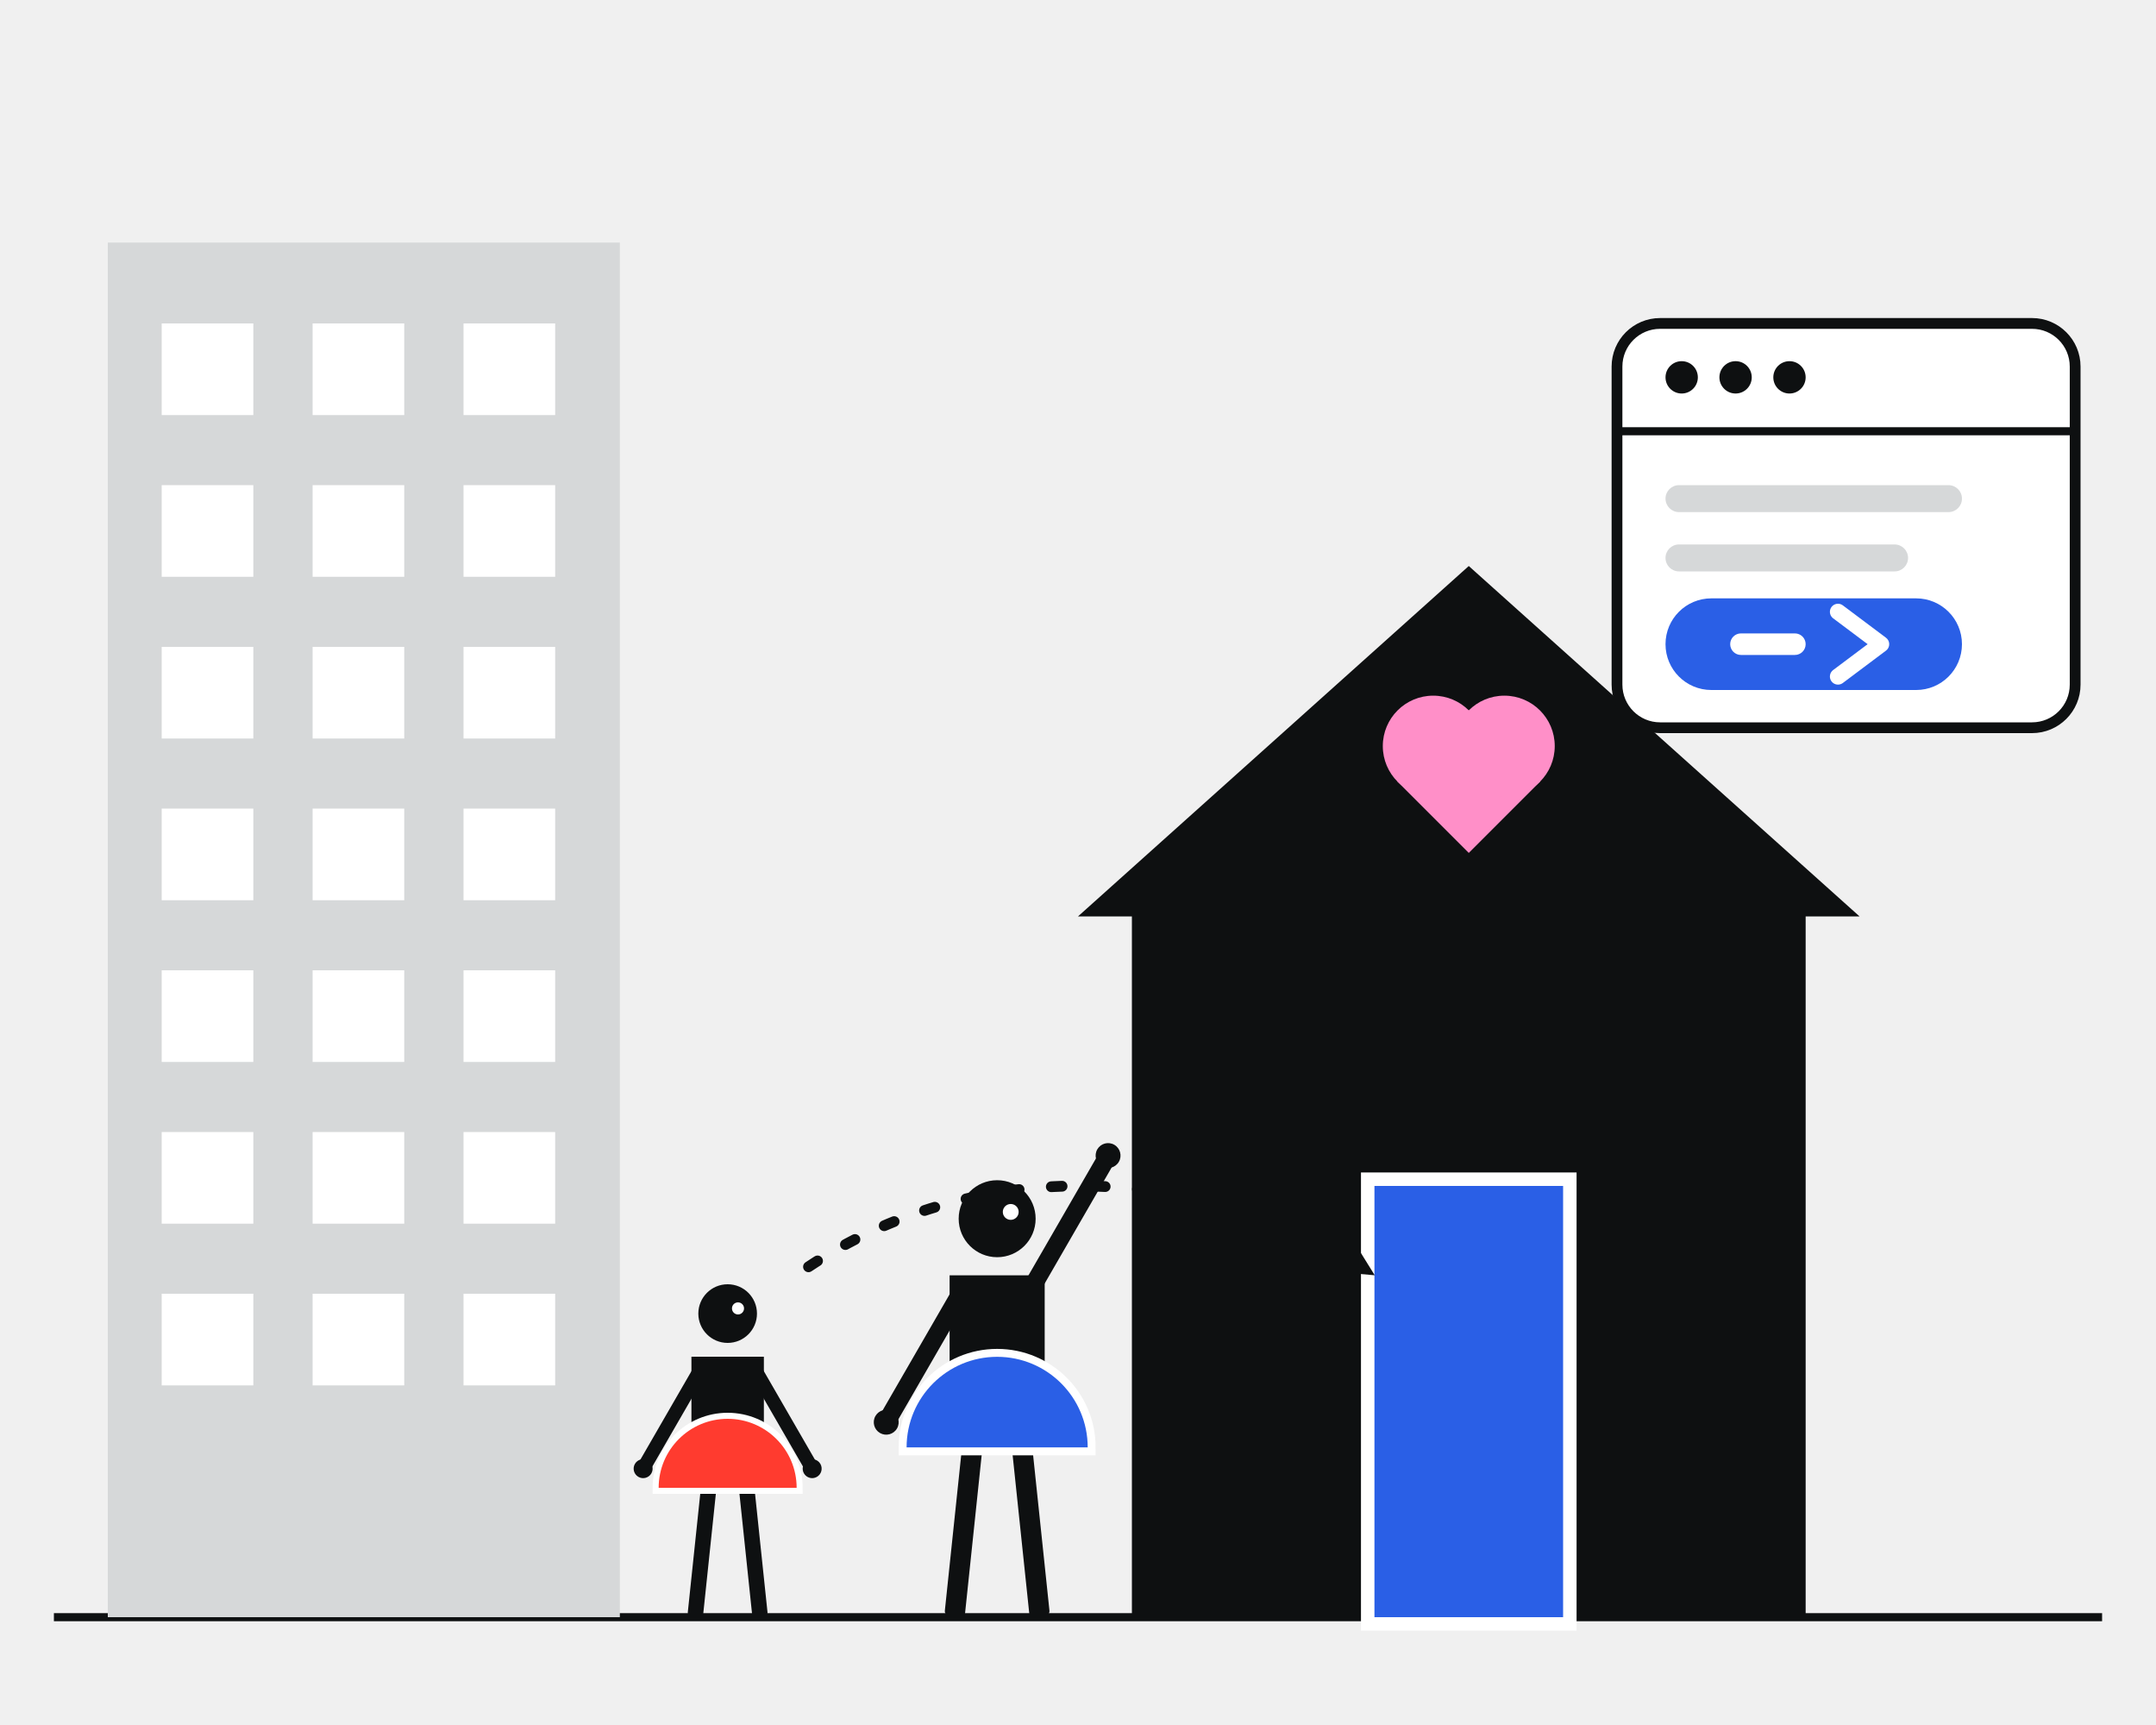
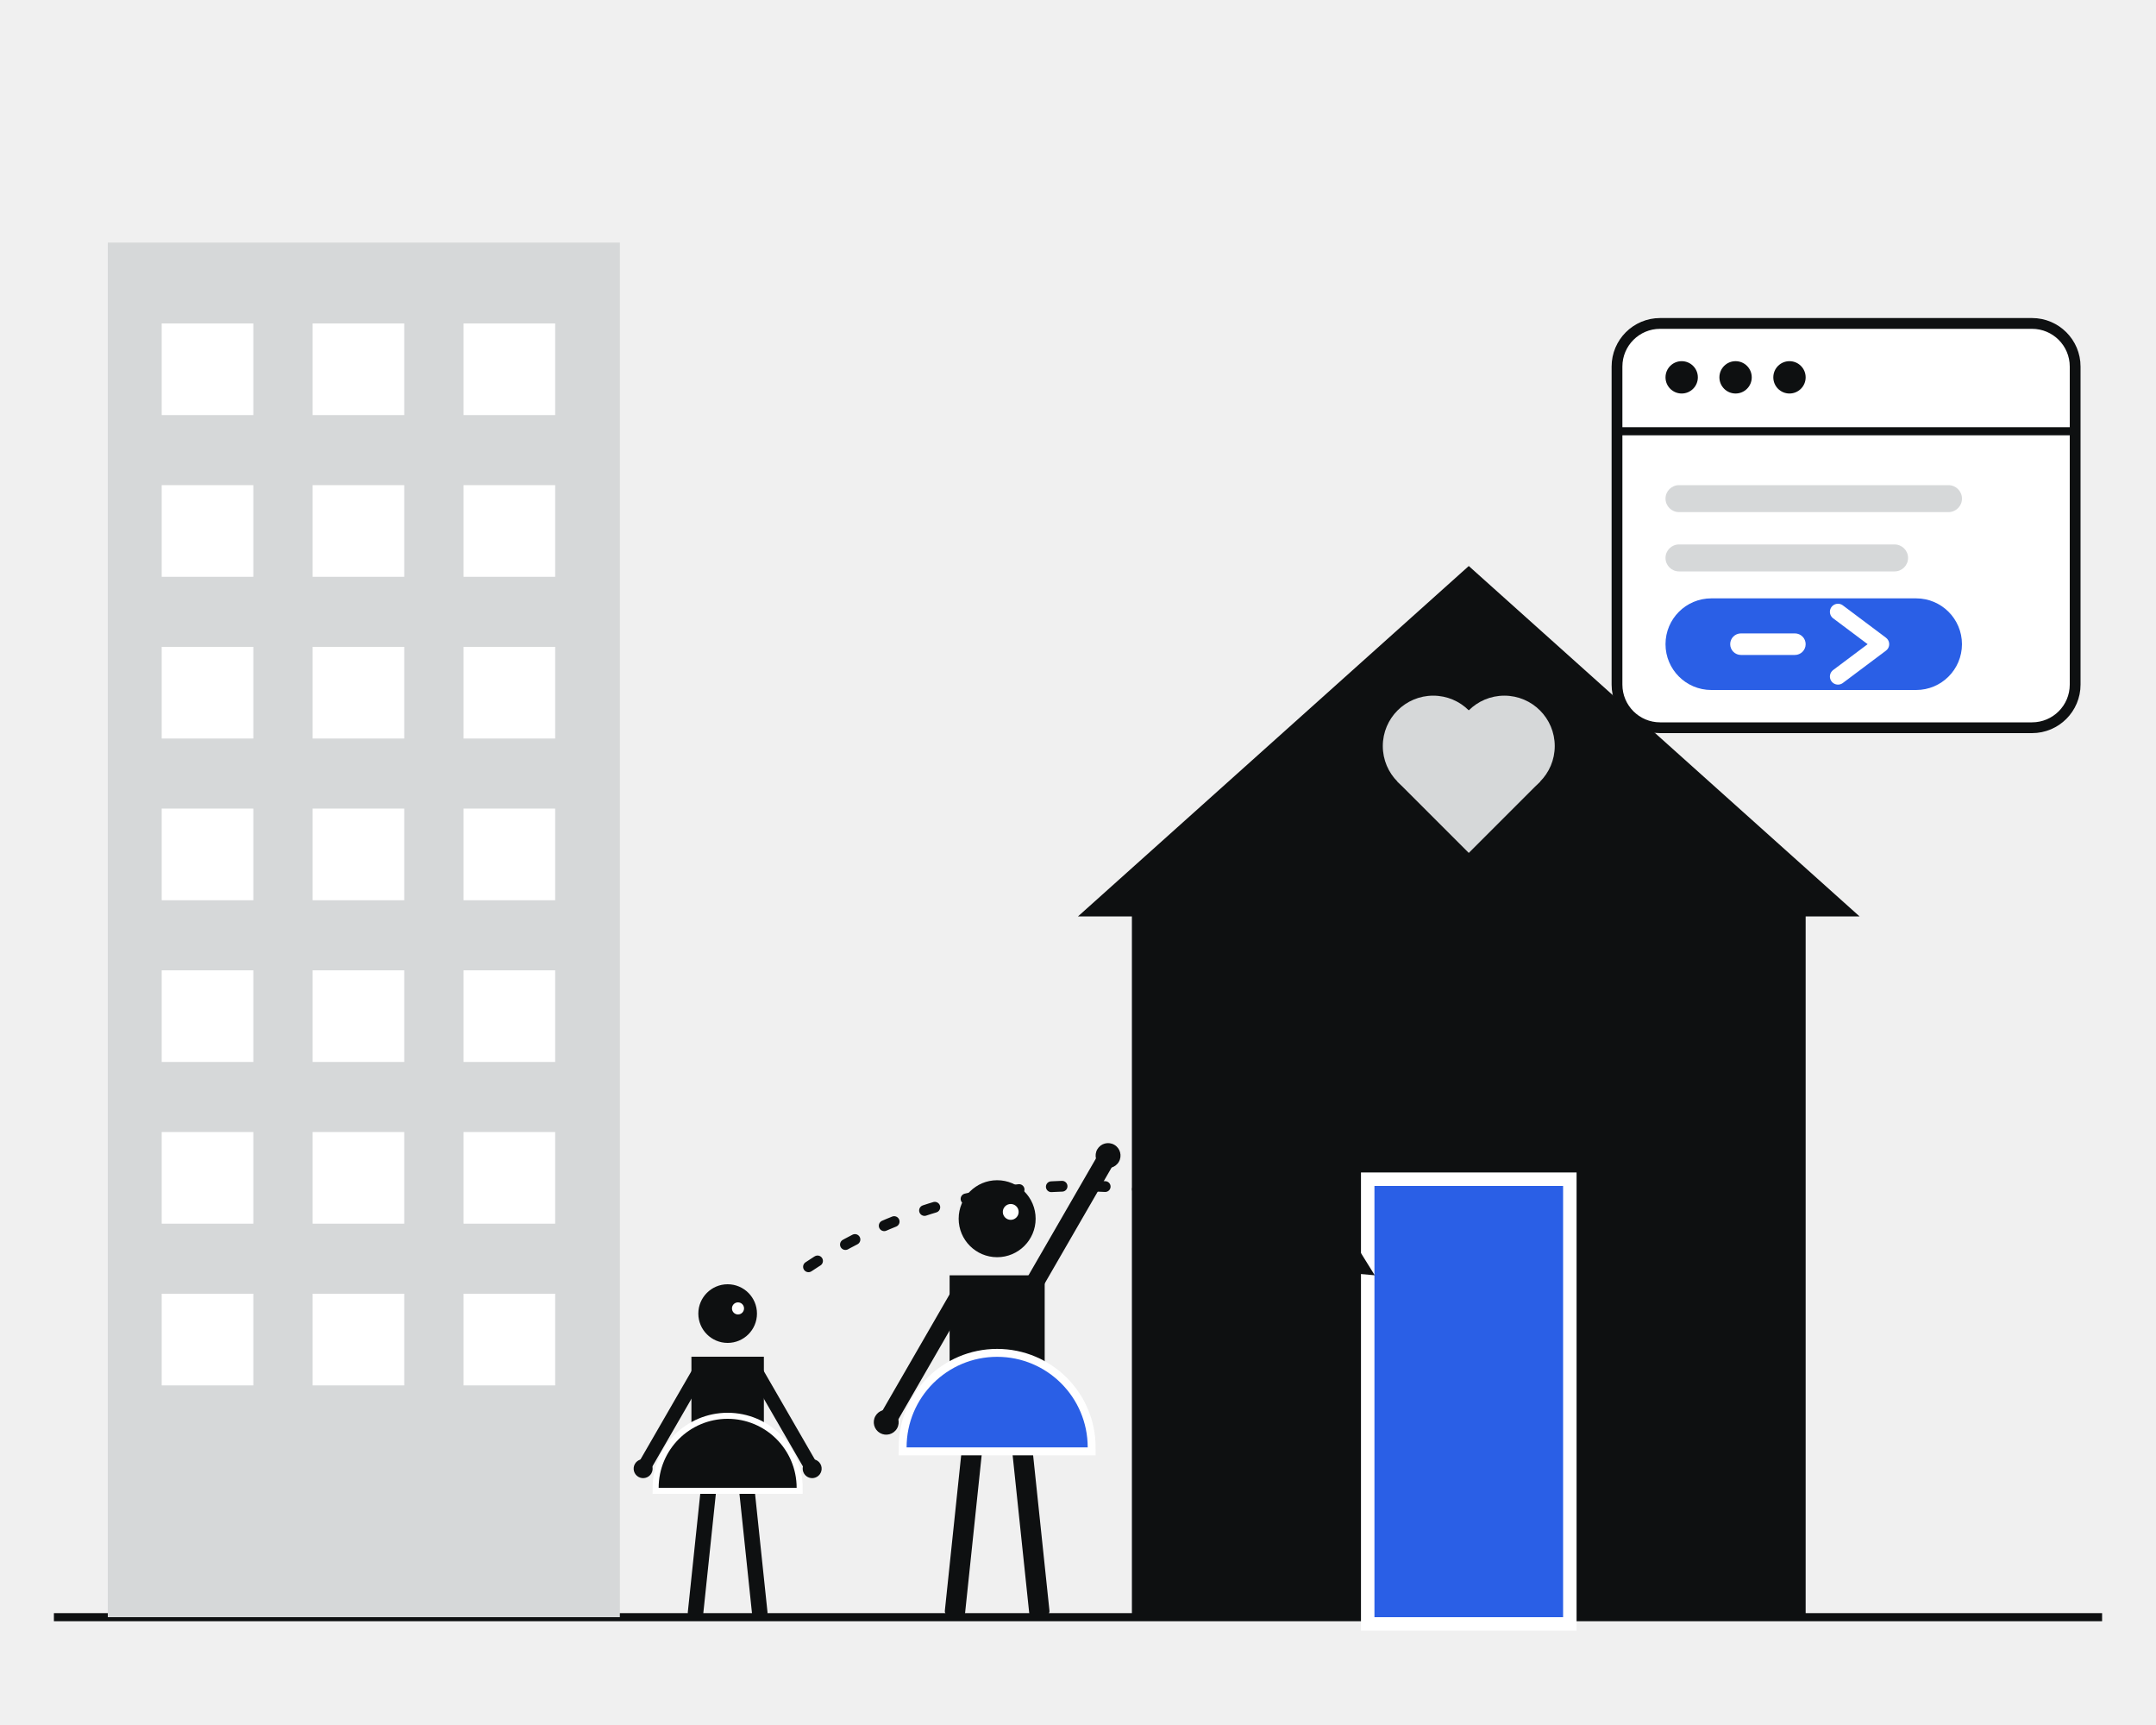
<svg xmlns="http://www.w3.org/2000/svg" viewBox="0 0 800 640" width="800" height="640" role="img">
  <defs>
    <marker id="spitze" viewBox="0 0 10 10" refX="7" refY="5" markerWidth="5" markerHeight="5" orient="auto-start-reverse">
      <path d="M0 0 L10 5 L0 10 Z" fill="#0e1011" />
    </marker>
  </defs>
  <line x1="20" y1="600" x2="780" y2="600" stroke="#0e1011" stroke-width="3" />
  <rect x="40" y="90" width="190" height="510" fill="#d6d8d9" />
  <rect x="60" y="120" width="34" height="34" fill="#fff" />
  <rect x="60" y="180" width="34" height="34" fill="#fff" />
  <rect x="60" y="240" width="34" height="34" fill="#fff" />
  <rect x="60" y="300" width="34" height="34" fill="#fff" />
  <rect x="60" y="360" width="34" height="34" fill="#fff" />
  <rect x="60" y="420" width="34" height="34" fill="#fff" />
  <rect x="60" y="480" width="34" height="34" fill="#fff" />
  <rect x="116" y="120" width="34" height="34" fill="#fff" />
  <rect x="116" y="180" width="34" height="34" fill="#fff" />
  <rect x="116" y="240" width="34" height="34" fill="#fff" />
  <rect x="116" y="300" width="34" height="34" fill="#fff" />
  <rect x="116" y="360" width="34" height="34" fill="#fff" />
  <rect x="116" y="420" width="34" height="34" fill="#fff" />
  <rect x="116" y="480" width="34" height="34" fill="#fff" />
  <rect x="172" y="120" width="34" height="34" fill="#fff" />
  <rect x="172" y="180" width="34" height="34" fill="#fff" />
  <rect x="172" y="240" width="34" height="34" fill="#fff" />
  <rect x="172" y="300" width="34" height="34" fill="#fff" />
  <rect x="172" y="360" width="34" height="34" fill="#fff" />
  <rect x="172" y="420" width="34" height="34" fill="#fff" />
  <rect x="172" y="480" width="34" height="34" fill="#fff" />
  <rect x="420" y="330" width="250" height="270" fill="#0e1011" />
  <path d="M400 340 L545 210 L690 340 Z" fill="#0e1011" />
  <rect x="510" y="440" width="70" height="160" fill="#2a5fe6" stroke="#fff" stroke-width="10" paint-order="stroke" />
  <g transform="translate(545 290) scale(.55)">
-     <rect x="-34" y="-34" width="68" height="68" transform="rotate(45)" fill="#ff8fc8" />
-     <circle cx="-24" cy="-24" r="34" fill="#ff8fc8" />
-     <circle cx="24" cy="-24" r="34" fill="#ff8fc8" />
+     <rect x="-34" y="-34" width="68" height="68" transform="rotate(45)" fill="#d6d8d9" />
+     <circle cx="-24" cy="-24" r="34" fill="#d6d8d9" />
+     <circle cx="24" cy="-24" r="34" fill="#d6d8d9" />
  </g>
  <rect x="600" y="120" width="170" height="150" rx="16" fill="#fff" stroke="#0e1011" stroke-width="4" />
  <line x1="600" y1="160" x2="770" y2="160" stroke="#0e1011" stroke-width="3" />
  <circle cx="624" cy="140" r="6" fill="#0e1011" />
  <circle cx="644" cy="140" r="6" fill="#0e1011" />
  <circle cx="664" cy="140" r="6" fill="#0e1011" />
  <rect x="618" y="180" width="110" height="10" rx="5.0" fill="#d6d8d9" />
  <rect x="618" y="202" width="90" height="10" rx="5.0" fill="#d6d8d9" />
  <rect x="618" y="222" width="110" height="34" rx="17.0" fill="#2a5fe6" />
  <rect x="642" y="235.0" width="28" height="8" rx="4" fill="#fff" />
  <path d="M682 227.0 L698 239.0 L682 251.0" fill="none" stroke="#fff" stroke-width="6" stroke-linecap="round" stroke-linejoin="round" />
  <g transform="translate(370 600) scale(0.42)">
    <g transform="translate(-22 -150) rotate(6)">
      <rect x="-9.0" y="0" width="18" height="150" rx="4" fill="#0e1011" />
    </g>
    <g transform="translate(22 -150) rotate(-6)">
      <rect x="-9.0" y="0" width="18" height="150" rx="4" fill="#0e1011" />
    </g>
    <rect x="-42" y="-302" width="84" height="96" fill="#0e1011" />
    <g transform="translate(-30 -290) rotate(30)">
      <rect x="-8.0" y="0" width="16" height="132" fill="#0e1011" />
      <circle cx="0" cy="136" r="11" fill="#0e1011" />
    </g>
    <g transform="translate(30 -290) rotate(-150)">
      <rect x="-8.0" y="0" width="16" height="132" fill="#0e1011" />
      <circle cx="0" cy="136" r="11" fill="#0e1011" />
    </g>
    <path d="M-80 -150 A80 80 0 0 1 80 -150 Z" fill="#2a5fe6" stroke="#fff" stroke-width="14" paint-order="stroke" />
    <circle cx="0" cy="-352" r="34" fill="#0e1011" />
    <circle cx="12" cy="-358" r="7" fill="#fff" />
  </g>
  <g transform="translate(270 600) scale(0.32)">
    <g transform="translate(-22 -150) rotate(6)">
      <rect x="-9.0" y="0" width="18" height="150" rx="4" fill="#0e1011" />
    </g>
    <g transform="translate(22 -150) rotate(-6)">
      <rect x="-9.0" y="0" width="18" height="150" rx="4" fill="#0e1011" />
    </g>
    <rect x="-42" y="-302" width="84" height="96" fill="#0e1011" />
    <g transform="translate(-30 -290) rotate(30)">
      <rect x="-8.0" y="0" width="16" height="132" fill="#0e1011" />
      <circle cx="0" cy="136" r="11" fill="#0e1011" />
    </g>
    <g transform="translate(30 -290) rotate(-30)">
      <rect x="-8.0" y="0" width="16" height="132" fill="#0e1011" />
      <circle cx="0" cy="136" r="11" fill="#0e1011" />
    </g>
-     <path d="M-80 -150 A80 80 0 0 1 80 -150 Z" fill="#ff3b2f" stroke="#fff" stroke-width="14" paint-order="stroke" />
+     <path d="M-80 -150 A80 80 0 0 1 80 -150 Z" fill="#0e1011" stroke="#fff" stroke-width="14" paint-order="stroke" />
    <circle cx="0" cy="-352" r="34" fill="#0e1011" />
    <circle cx="12" cy="-358" r="7" fill="#fff" />
  </g>
  <path d="M300 470 C 360 430, 440 430, 505 470" fill="none" stroke="#0e1011" stroke-width="4" stroke-dasharray="4 12" stroke-linecap="round" marker-end="url(#spitze)" />
</svg>
